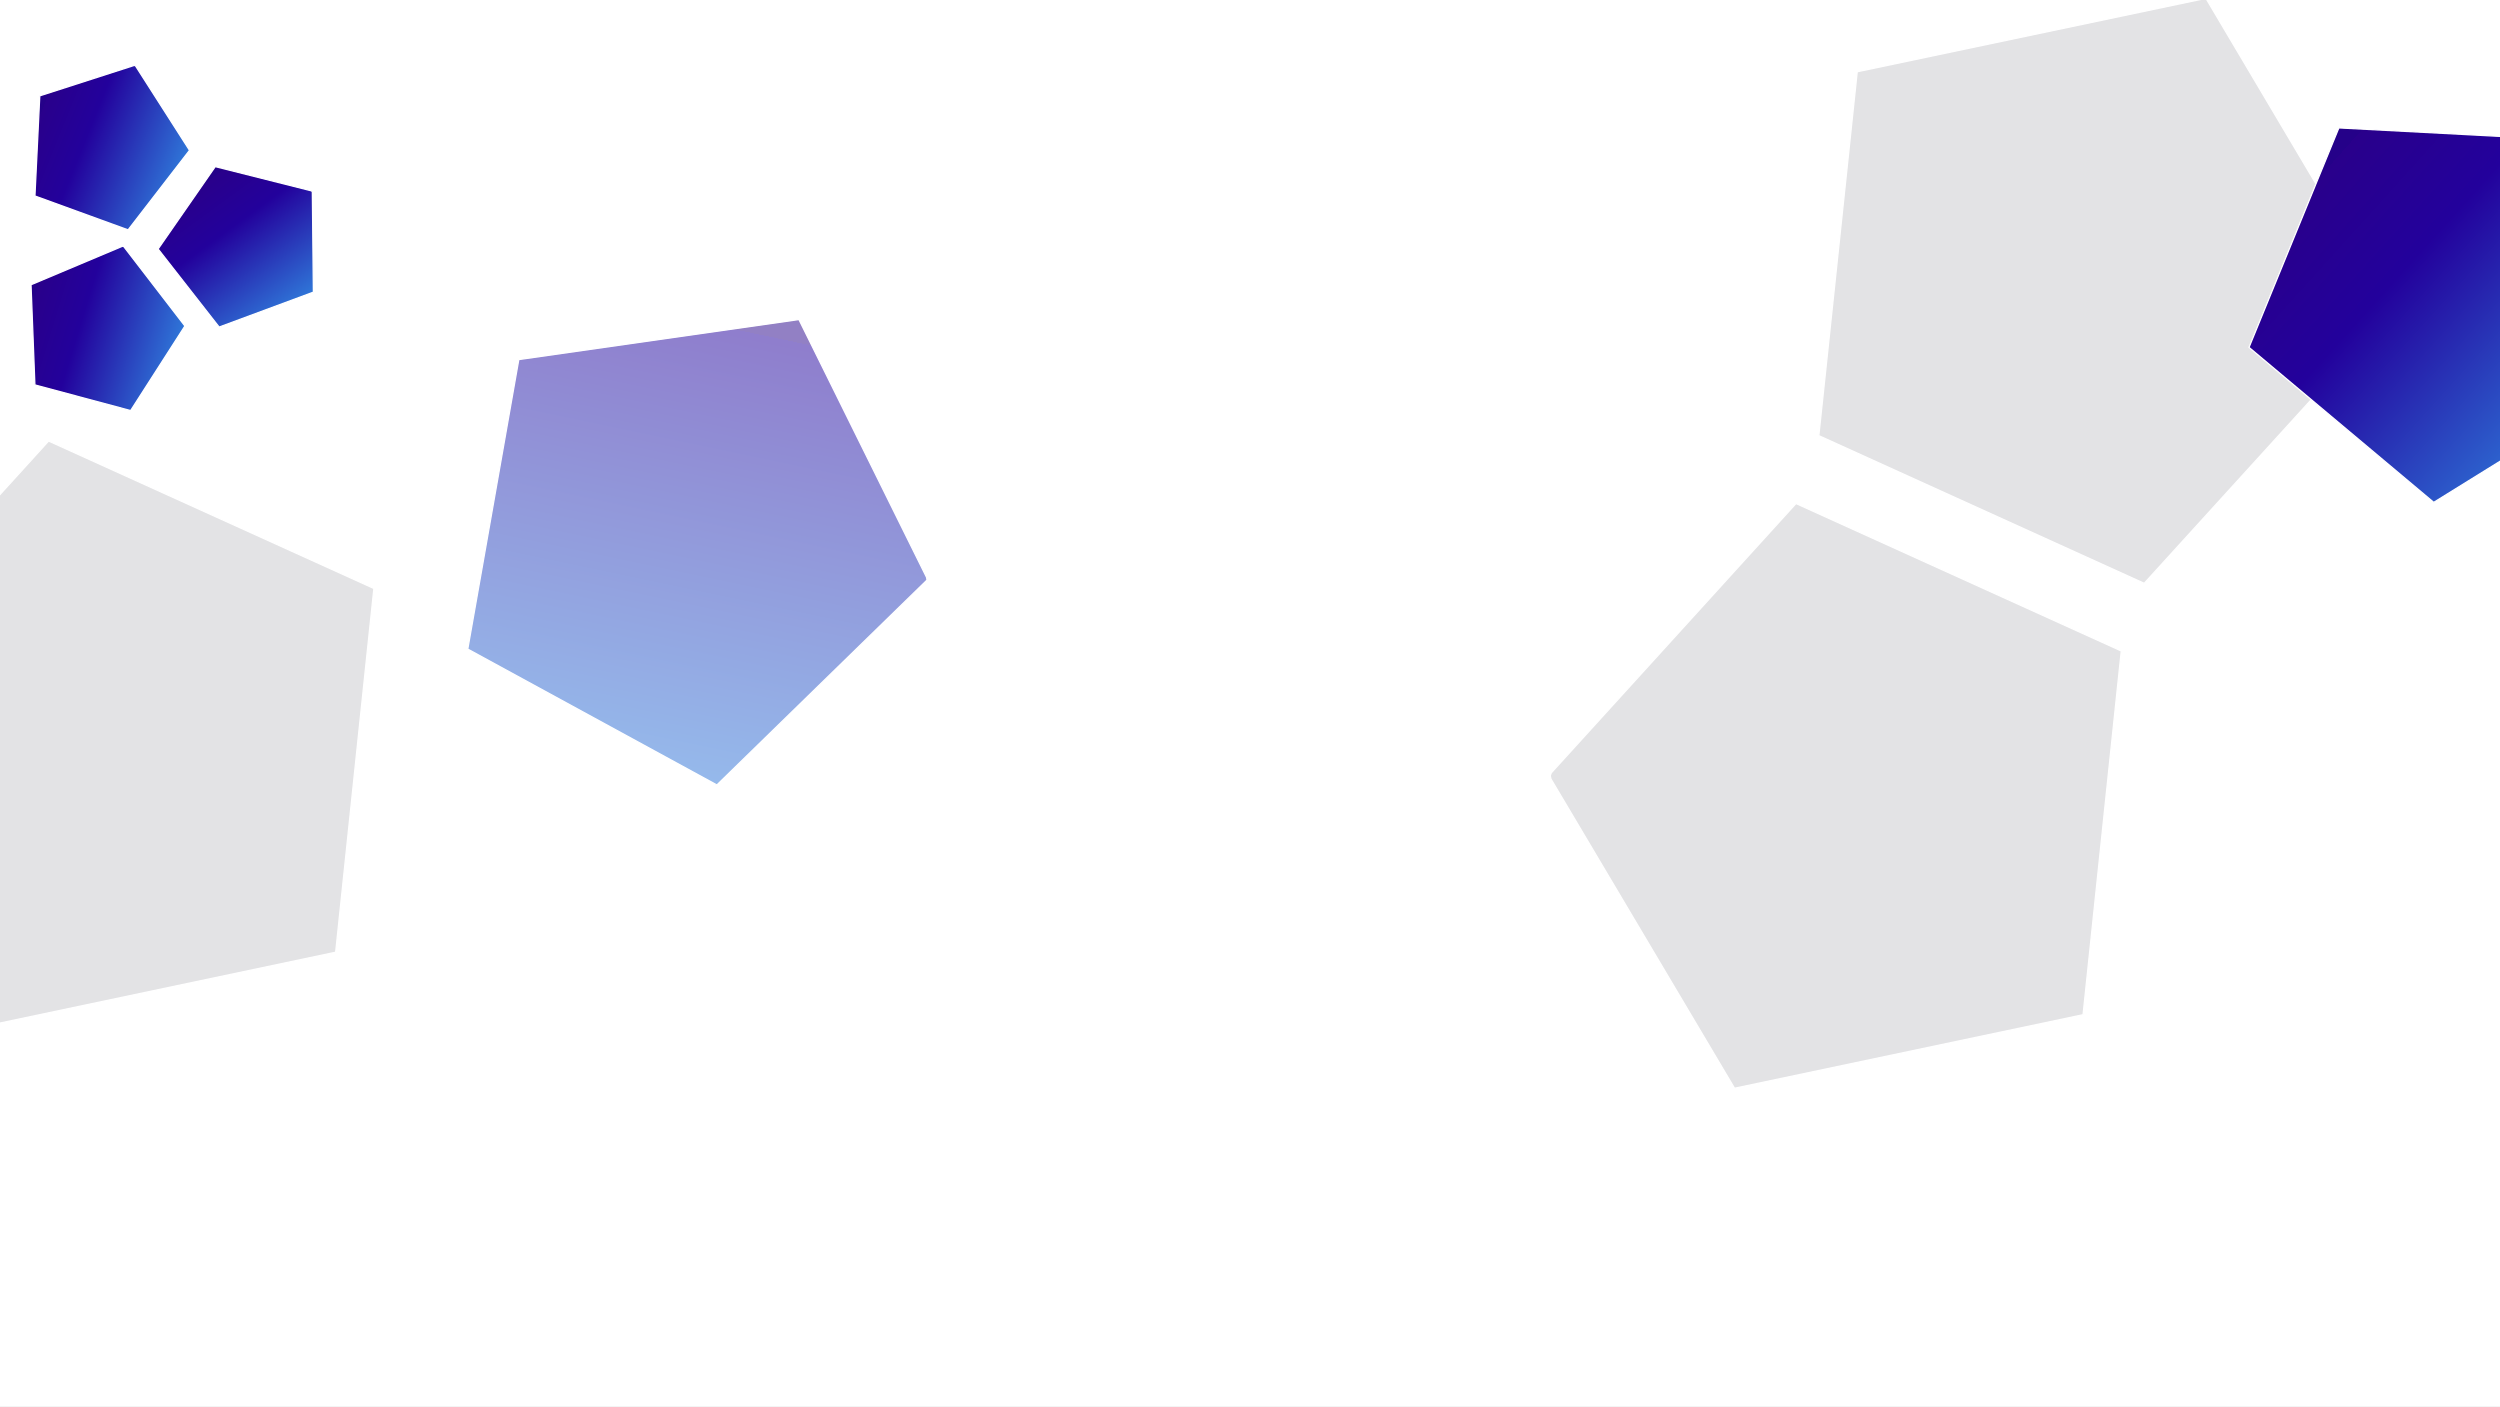
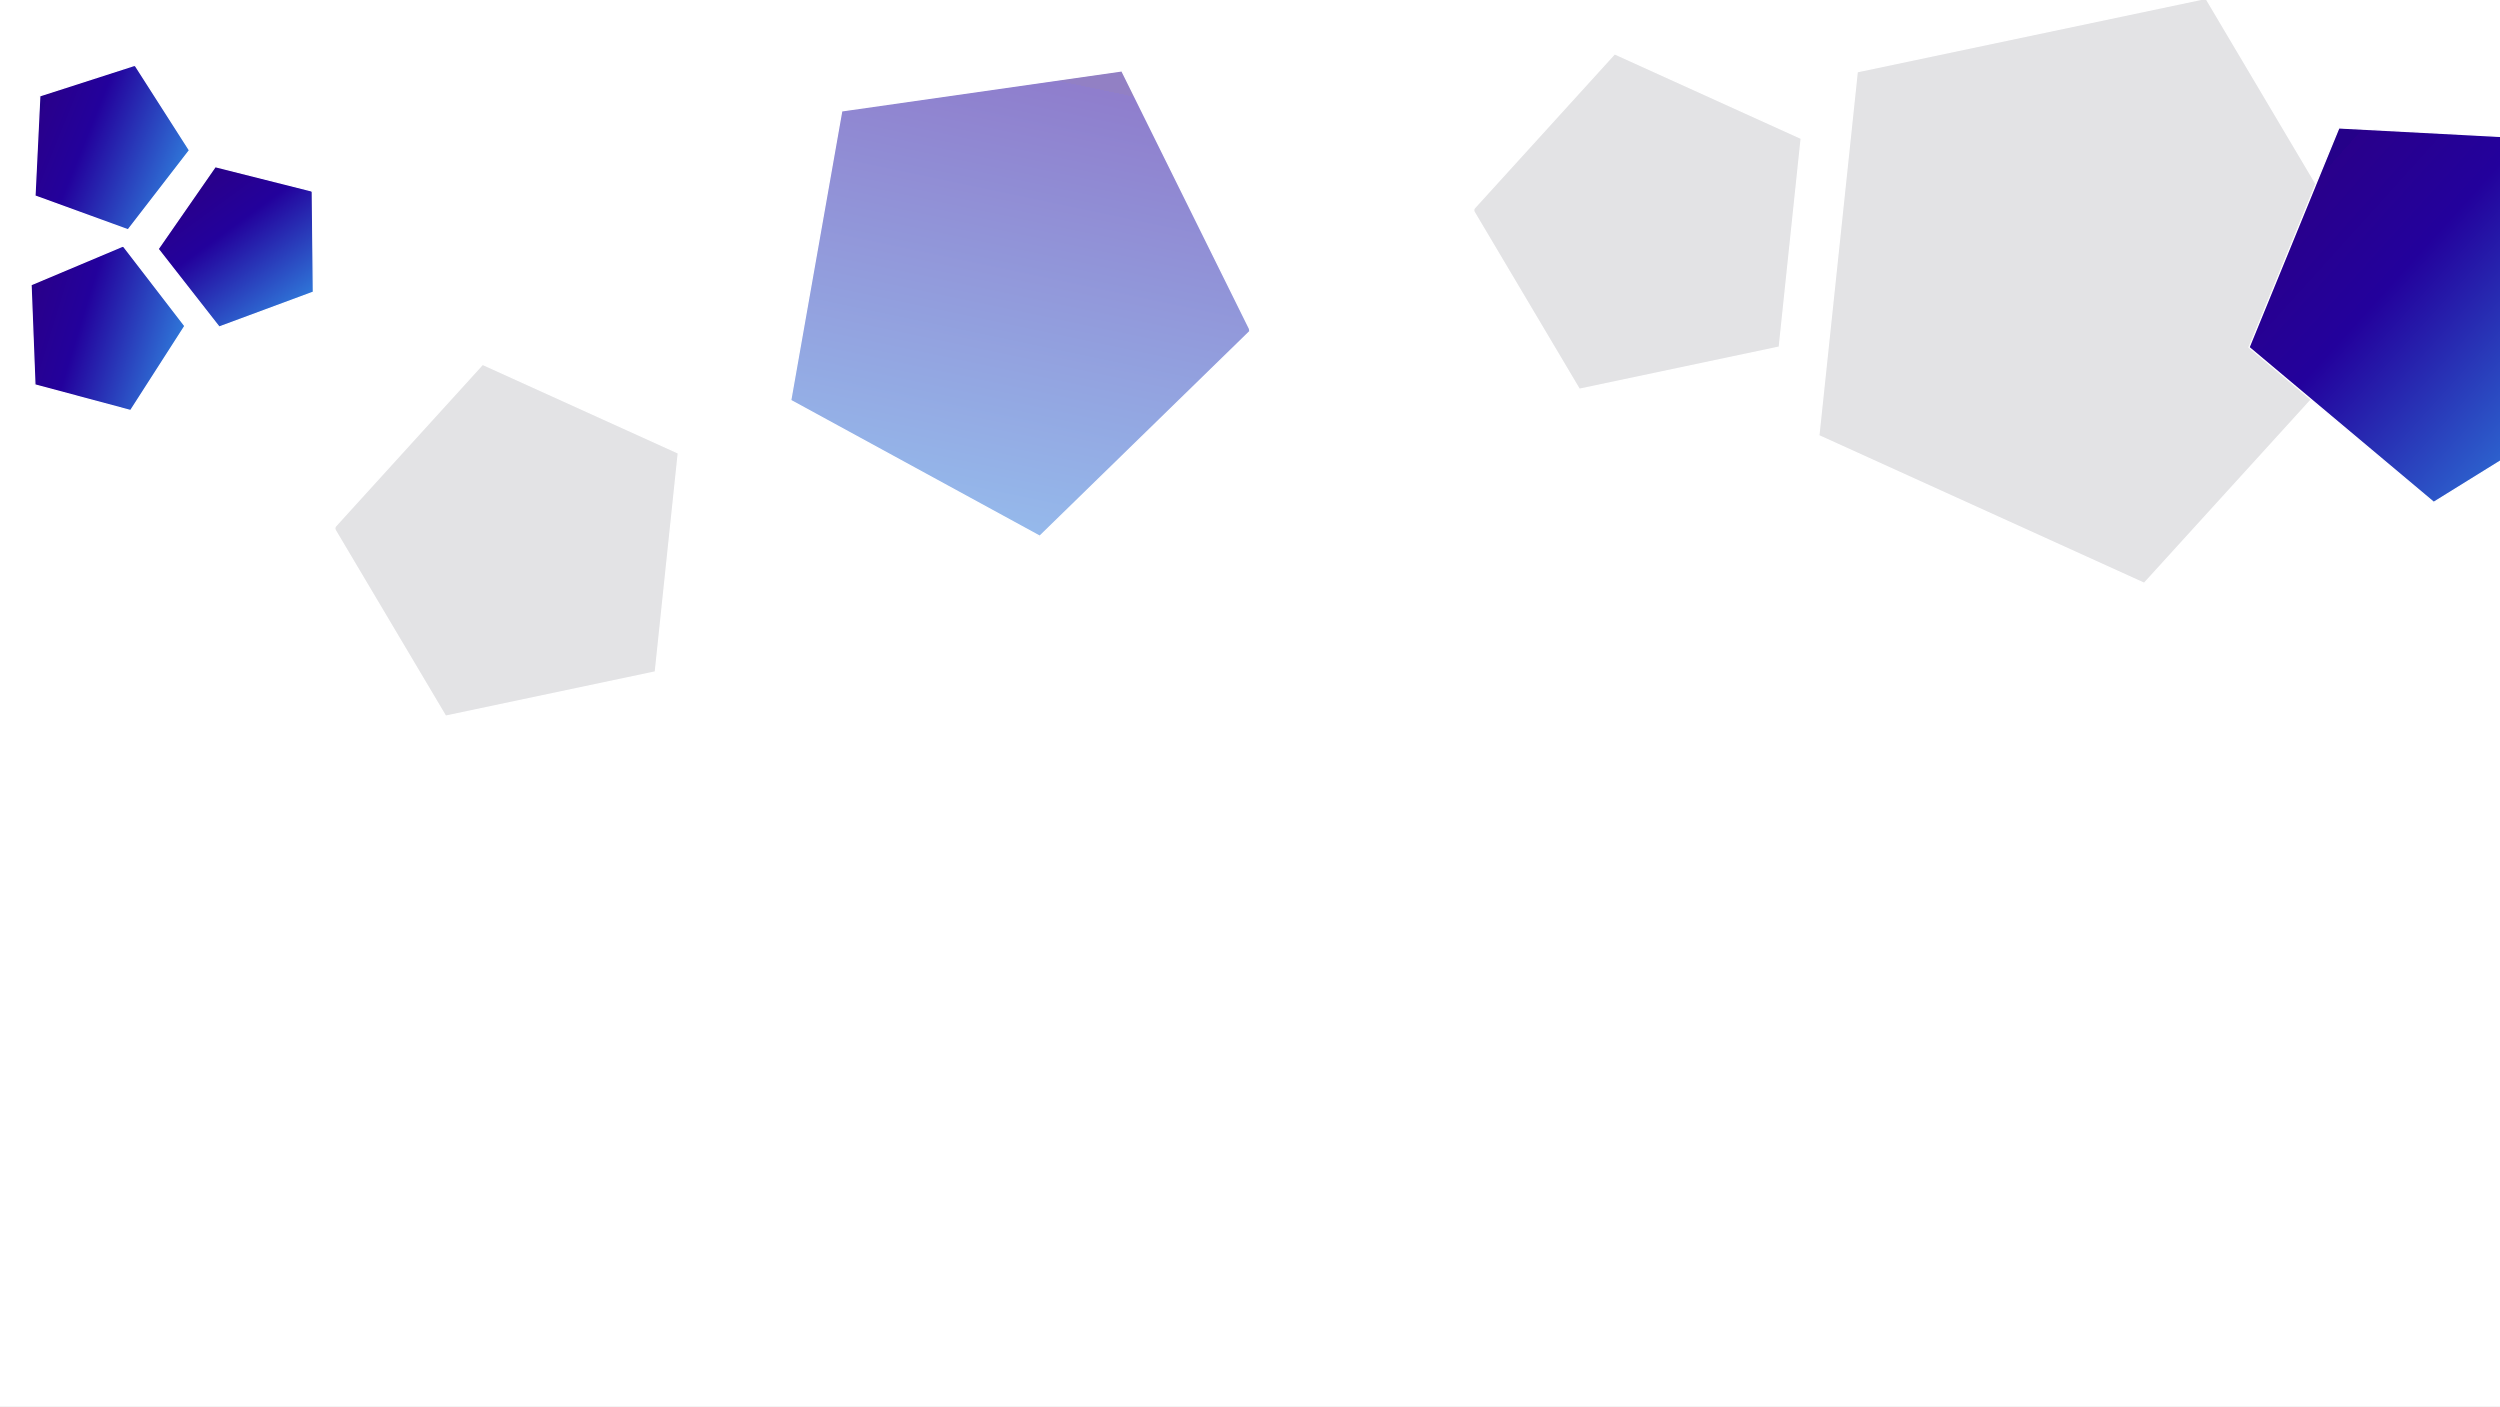
<svg xmlns="http://www.w3.org/2000/svg" width="1920" height="1080" viewBox="0 0 1920 1080">
  <defs>
    <linearGradient id="linear-gradient" x1="0.047" y1="0.389" x2="1" y2="0.419" gradientUnits="objectBoundingBox">
      <stop offset="0" stop-color="#250189" />
      <stop offset="0" stop-color="#2b0085" />
      <stop offset="0" stop-color="#2b0084" />
      <stop offset="0" stop-color="#29008b" />
      <stop offset="0.337" stop-color="#23019c" />
      <stop offset="1" stop-color="#2f76d8" />
      <stop offset="1" stop-color="#611212" />
    </linearGradient>
    <linearGradient id="linear-gradient-5" x1="0.047" y1="0.389" x2="1" y2="0.419" gradientUnits="objectBoundingBox">
      <stop offset="0" stop-color="#250189" stop-opacity="0.502" />
      <stop offset="0" stop-color="#2b0085" />
      <stop offset="0" stop-color="#2b0084" />
      <stop offset="0" stop-color="#29008b" />
      <stop offset="0" stop-color="#23019c" stop-opacity="0.51" />
      <stop offset="1" stop-color="#2f76d8" stop-opacity="0.51" />
      <stop offset="1" stop-color="#611212" />
    </linearGradient>
    <clipPath id="clip-path">
      <rect width="1226" height="606" fill="none" />
    </clipPath>
    <clipPath id="clip-theme">
      <rect width="1920" height="1080" />
    </clipPath>
  </defs>
  <g id="theme" clip-path="url(#clip-theme)">
    <rect width="1920" height="1080" fill="#fff" />
    <g id="Group_1" data-name="Group 1" transform="translate(2741 -8546.636)">
      <path id="darkblue" d="M60.668,0l-.644.224L0,46.855l22.8,73.539H98.918l23.445-73.539L61.294.154Z" transform="matrix(0.94, 0.342, -0.342, 0.94, -2694.435, 8576.19)" stroke="#fff" stroke-width="1" fill="url(#linear-gradient)" />
      <path id="grey2" d="M223.891,0l-2.375.793L0,165.853l84.151,260.3h280.9l86.522-260.3L226.2.546Z" transform="matrix(-0.105, 0.995, -0.995, -0.105, -881.8, 8562.754)" fill="rgba(132,130,139,0.23)" stroke="#fff" stroke-width="1" />
      <path id="darkblue-2" data-name="darkblue" d="M60.668,0l-.644.224L0,46.855l22.8,73.539H98.918l23.445-73.539L61.294.154Z" transform="matrix(0.616, 0.788, -0.788, 0.616, -2538.762, 8645.729)" stroke="#fff" stroke-width="1" fill="url(#linear-gradient)" />
      <path id="darkblue-3" data-name="darkblue" d="M60.668,0l-.644.224L0,46.855l22.8,73.539H98.918l23.445-73.539L61.294.154Z" transform="matrix(0.966, 0.259, -0.259, 0.966, -2705.048, 8720.048)" stroke="#fff" stroke-width="1" fill="url(#linear-gradient)" />
      <path id="darkblue-4" data-name="darkblue" d="M147.619,0l-1.566.529L0,110.537,55.484,284.022H240.691l57.047-173.485L149.143.364Z" transform="translate(-873.705 8560.187) rotate(40)" stroke="#fff" stroke-width="1" fill="url(#linear-gradient)" />
-       <path id="grey1" d="M223.891,0l-2.375.793L0,165.853l84.151,260.3h280.9l86.522-260.3L226.2.546Z" transform="translate(-1573.824 9365.091) rotate(-84)" fill="rgba(132,130,139,0.23)" stroke="#fff" stroke-width="1" />
-       <path id="grey" d="M223.891,0l-2.375.793L0,165.853l84.151,260.3h280.9l86.522-260.3L226.2.546Z" transform="translate(-2915.824 9317.091) rotate(-84)" fill="rgba(132,130,139,0.23)" stroke="#fff" stroke-width="1" />
+       <path id="grey1" d="M128.452,0,127.09.455,0,95.154,48.28,244.5H209.44L259.08,95.154,129.779.313Z" transform="translate(-1622.703 8835.653) rotate(-84)" fill="rgba(132,130,139,0.23)" stroke="#fff" stroke-width="1" />
+       <path id="grey" d="M134.724,0,133.3.477,0,99.8,50.637,256.435H219.666L271.73,99.8,136.115.328Z" transform="translate(-2498.025 9086.233) rotate(-84)" fill="rgba(132,130,139,0.23)" stroke="#fff" stroke-width="1" />
    </g>
-     <path id="Path_10" data-name="Path 10" d="M179.965,0l-1.909.63L0,131.594,67.641,338.128H293.43l69.547-206.534Z" transform="translate(743.183 268.25) rotate(100)" stroke="#fff" stroke-width="1" fill="url(#linear-gradient-5)" />
+     <path id="Path_10" data-name="Path 10" d="M179.965,0l-1.909.63L0,131.594,67.641,338.128H293.43l69.547-206.534Z" transform="translate(991.183 77.25) rotate(100)" stroke="#fff" stroke-width="1" fill="url(#linear-gradient-5)" />
  </g>
</svg>
